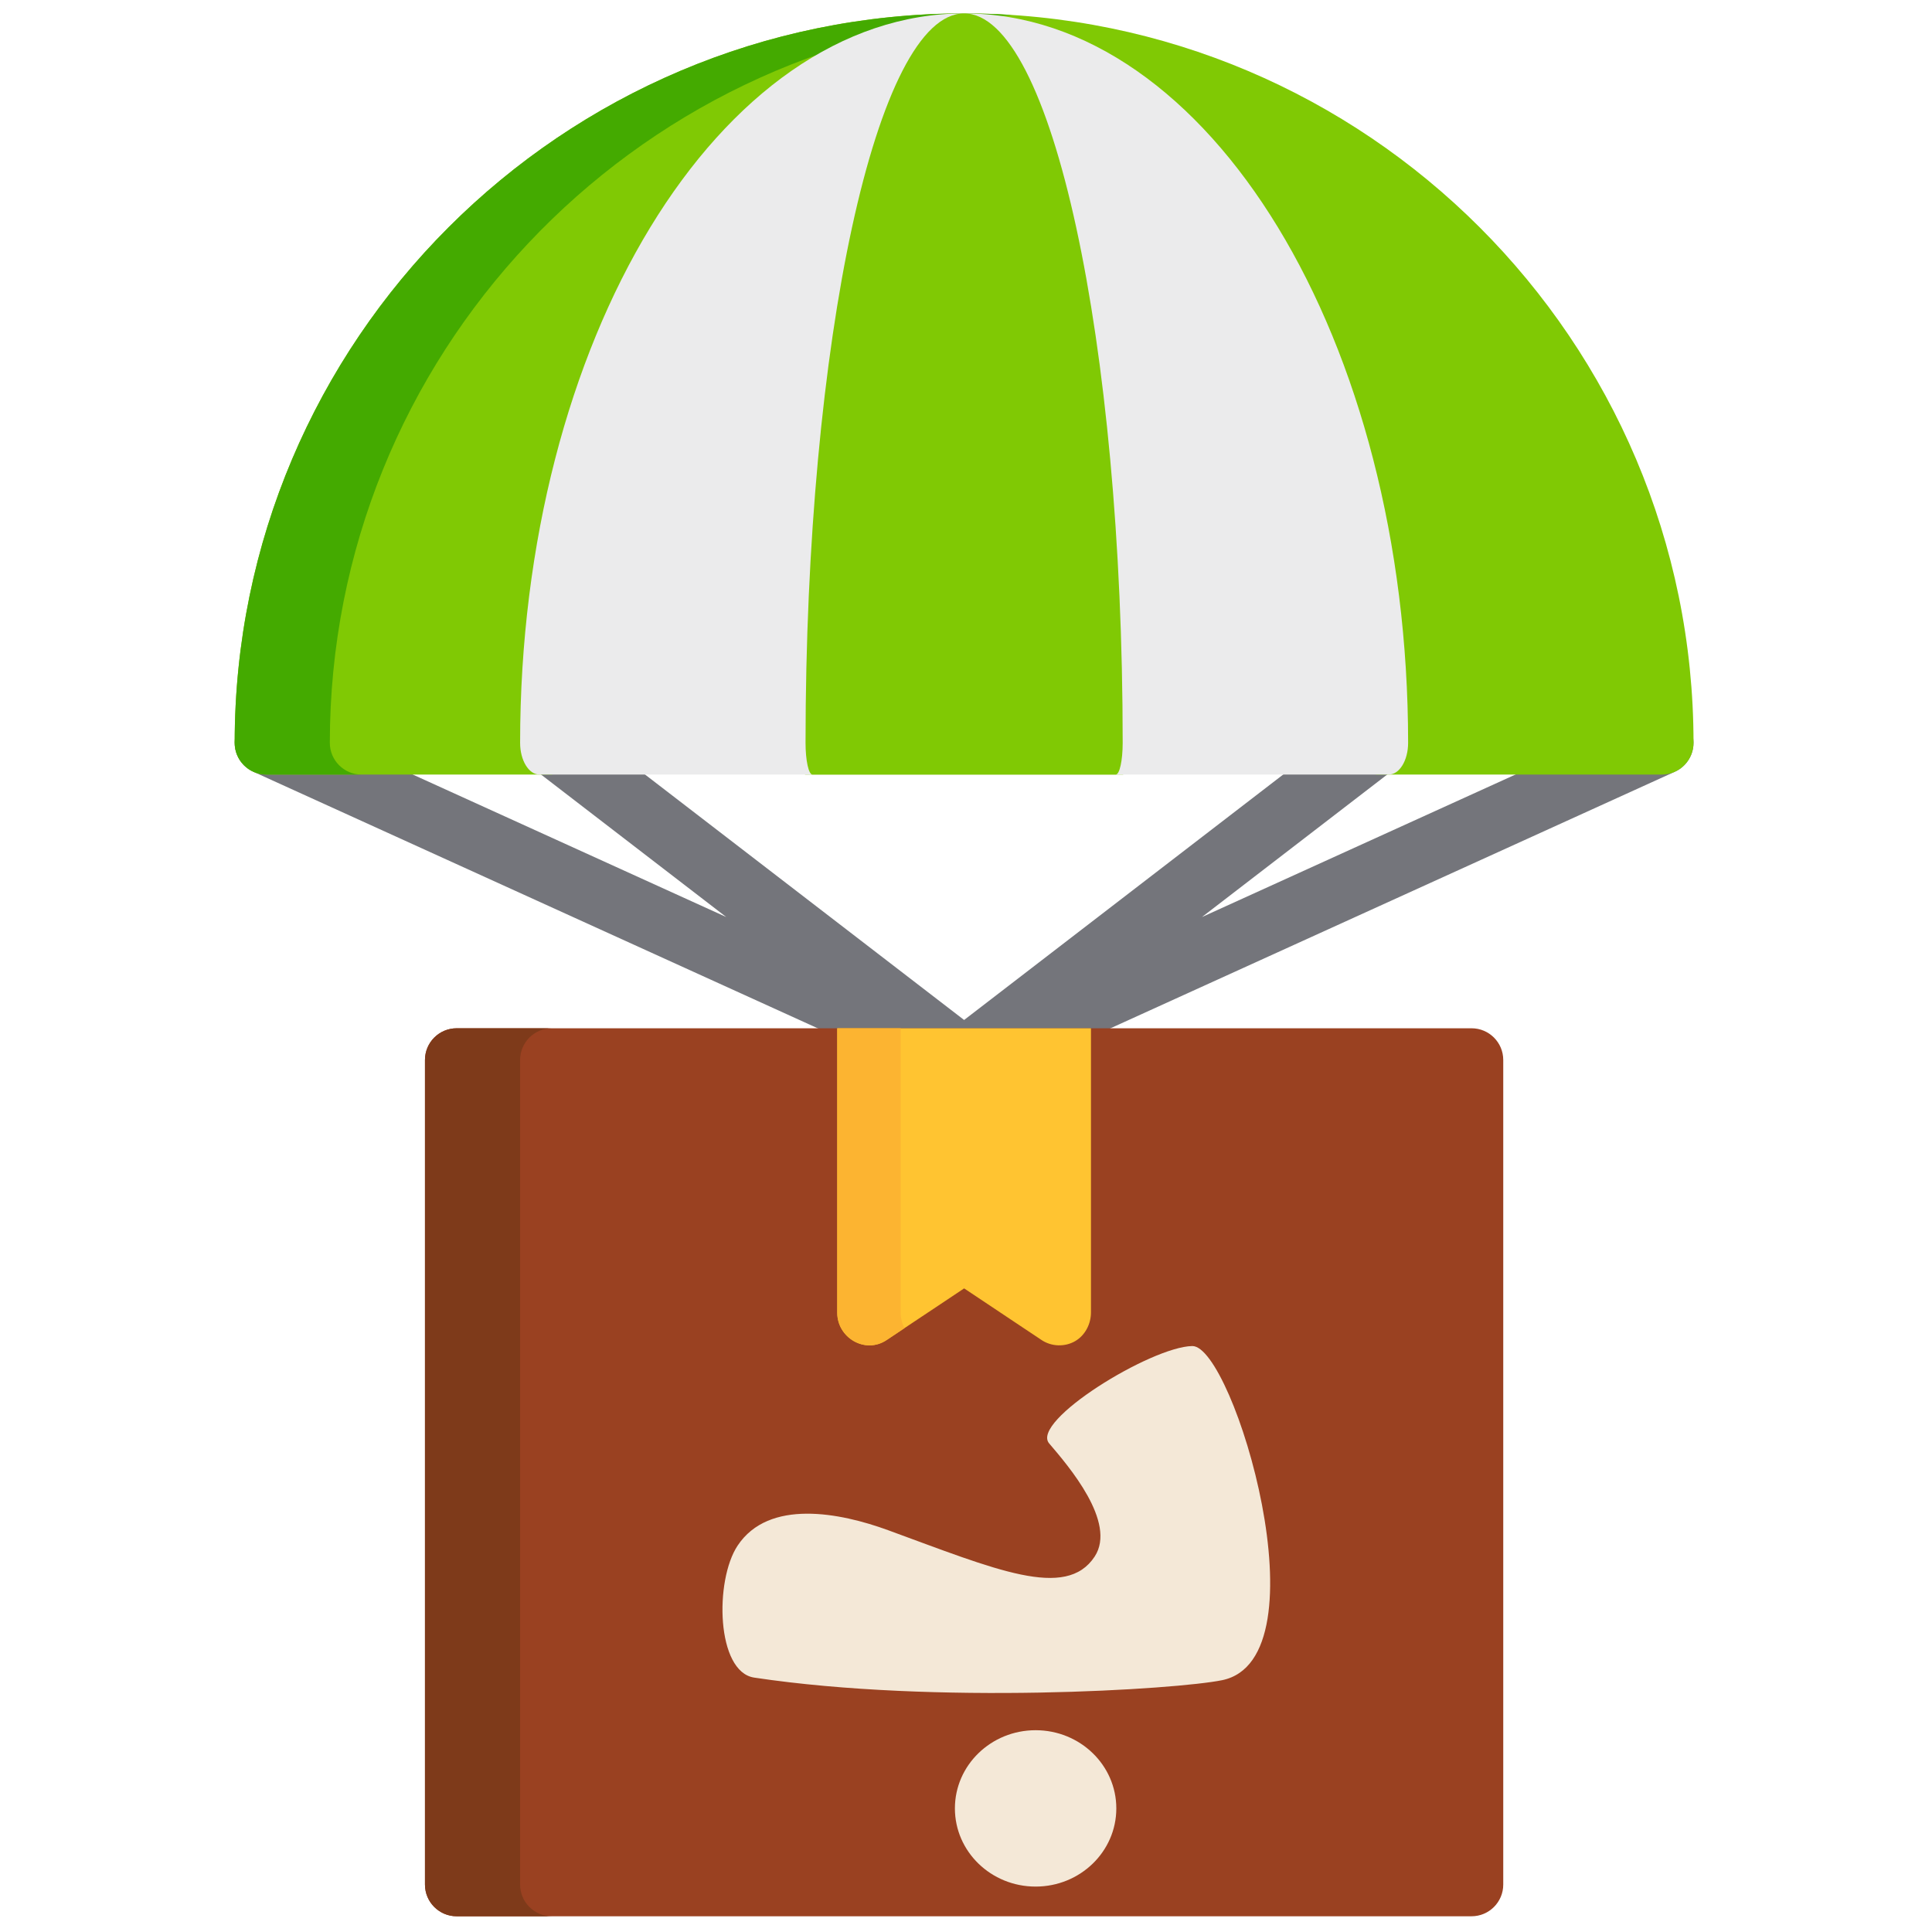
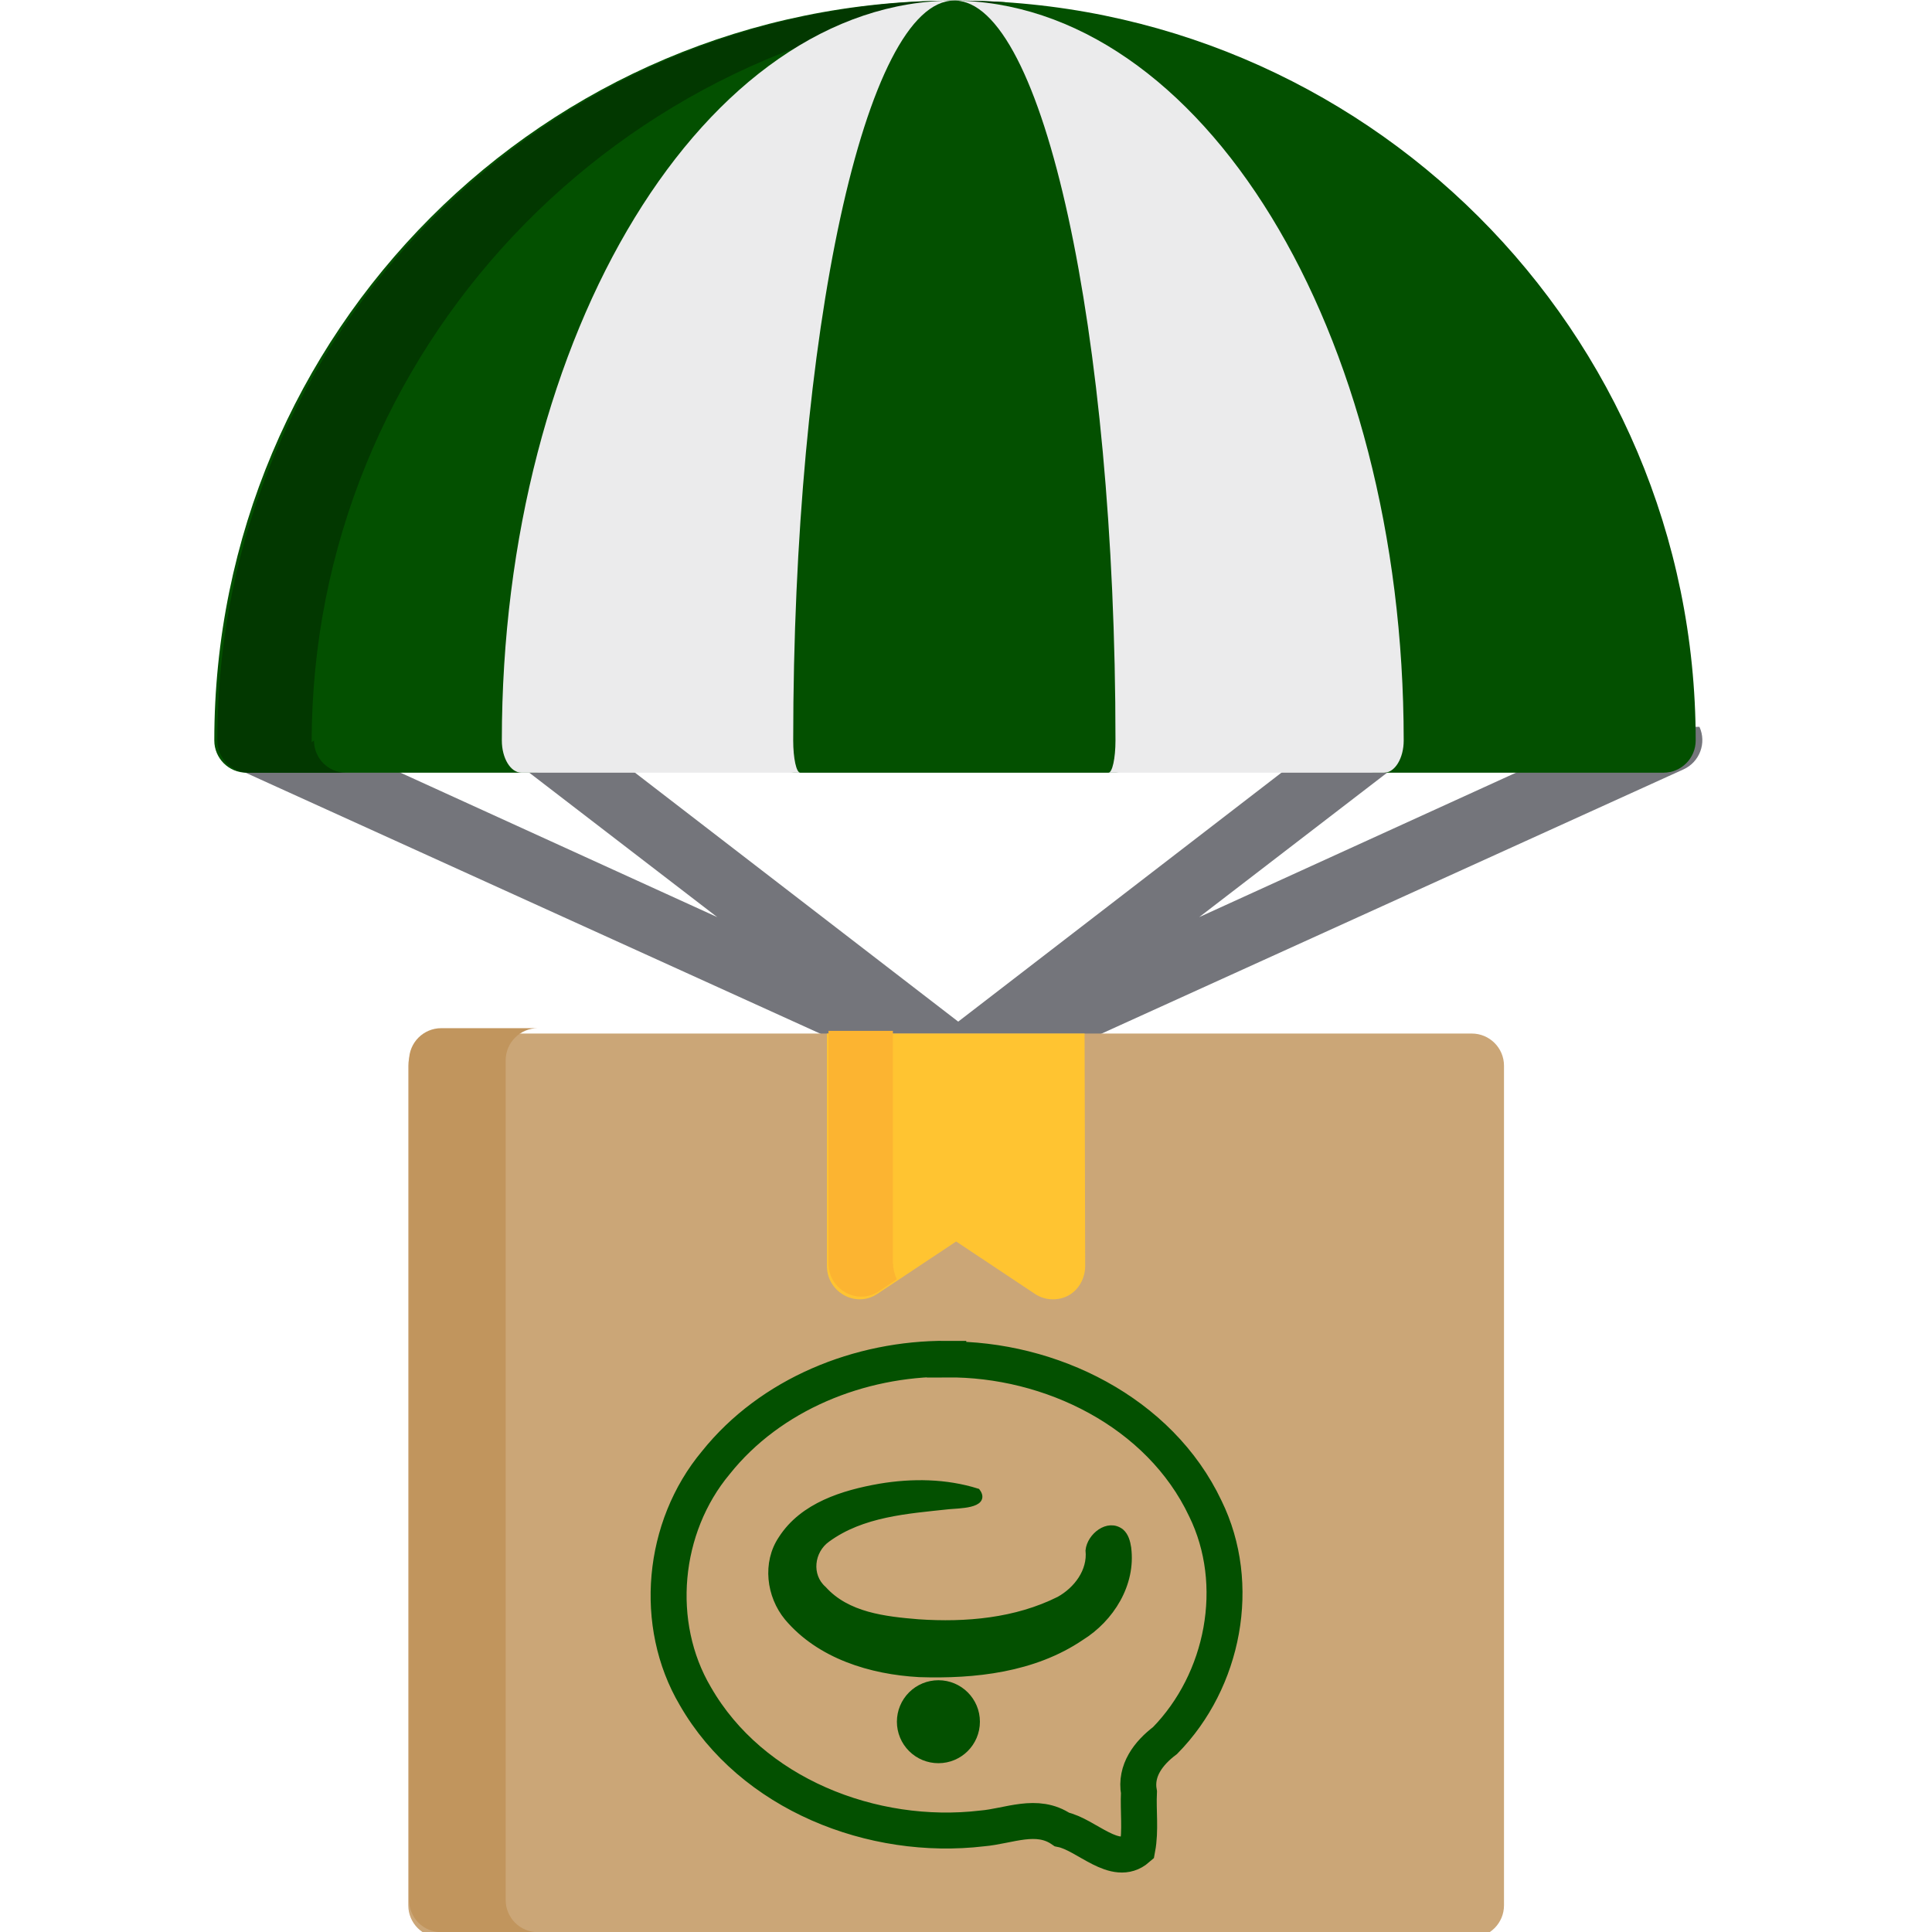
- <svg xmlns="http://www.w3.org/2000/svg" width="512" height="512" version="1.1" id="svg4495">
-   <defs id="defs4499" />
-   <g id="g4453">
-     <rect fill="none" id="canvas_background" height="514" width="514" y="-1" x="-1" />
-     <g display="none" overflow="visible" y="0" x="0" height="100%" width="100%" id="canvasGrid">
-       <rect fill="url(#gridpattern)" stroke-width="0" y="0" x="0" height="100%" width="100%" id="rect4450" />
-     </g>
-   </g>
-   <g id="g4493">
-     <g stroke="null" id="svg_275">
-       <path stroke="null" id="svg_242" fill="#74757B" d="m448.053,193.383c-1.922,-4.225 -6.902,-6.095 -11.129,-4.173l-118.392,53.815l51.352,-39.502c3.679,-2.831 4.367,-8.106 1.537,-11.785s-8.106,-4.368 -11.785,-1.537l-104.137,80.104l-104.136,-80.104c-3.678,-2.832 -8.956,-2.142 -11.785,1.537c-2.831,3.679 -2.142,8.955 1.537,11.785l51.352,39.502l-118.392,-53.815c-4.225,-1.921 -9.209,-0.052 -11.129,4.173c-1.922,4.225 -0.052,9.208 4.173,11.129l184.901,84.046c0.238,0.108 0.483,0.2 0.727,0.285c0.033,0.012 0.065,0.028 0.098,0.038c0.38,0.126 0.769,0.217 1.16,0.287c0.098,0.018 0.196,0.033 0.295,0.047c0.397,0.057 0.797,0.097 1.197,0.097s0.8,-0.038 1.197,-0.097c0.098,-0.015 0.198,-0.03 0.295,-0.047c0.391,-0.07 0.779,-0.161 1.16,-0.287c0.033,-0.011 0.065,-0.028 0.098,-0.038c0.245,-0.085 0.489,-0.176 0.727,-0.285l184.901,-84.046c4.226,-1.92 6.094,-6.902 4.174,-11.129z" />
-       <path style="fill:#80c904;fill-opacity:1" stroke="null" id="svg_243" fill="#74DBC9" d="m255.5,3.556c-106.589,0 -193.306,86.717 -193.306,193.306c0,4.642 3.763,8.404 8.404,8.404l75.641,0l33.618,-8.404l33.618,8.404l84.046,0l33.618,-8.404l33.618,8.404l75.641,0c4.642,0 8.404,-3.763 8.404,-8.404c0.002,-106.589 -86.714,-193.306 -193.303,-193.306z" />
-       <path style="fill:#44aa00" stroke="null" id="svg_244" fill="#6AC8B7" d="m87.408,196.862c0,-102.353 79.964,-186.366 180.699,-192.884c-4.17,-0.27 -8.37,-0.423 -12.607,-0.423c-106.589,0 -193.306,86.717 -193.306,193.306c0,4.642 3.763,8.404 8.404,8.404l25.214,0c-4.641,0 -8.404,-3.763 -8.404,-8.404z" />
-       <path stroke="null" id="svg_245" fill="#EBEBEC" d="m255.5,3.556c-64.88,0 -117.665,86.717 -117.665,193.306c0,4.642 2.29,8.404 5.117,8.404l225.096,0c2.825,0 5.117,-3.763 5.117,-8.404c-0.001,-106.589 -52.785,-193.306 -117.665,-193.306z" />
-       <path style="fill:#80c904;fill-opacity:1" stroke="null" id="svg_246" fill="#74DBC9" d="m255.5,3.556c-23.171,0 -42.023,86.717 -42.023,193.306c0,4.642 0.818,8.404 1.827,8.404l80.392,0c1.01,0 1.827,-3.763 1.827,-8.404c0,-106.589 -18.851,-193.306 -42.022,-193.306z" />
-       <path stroke="null" id="svg_247" fill="#FDDD85" d="m389.973,272.503l-268.948,0c-4.642,0 -8.404,3.763 -8.404,8.404l0,218.52c0,4.642 3.763,8.404 8.404,8.404l268.948,0c4.642,0 8.404,-3.763 8.404,-8.404l0,-218.52c0,-4.642 -3.762,-8.404 -8.404,-8.404z" style="fill:#9a4121;fill-opacity:1" />
-       <path stroke="null" id="svg_248" fill="#FDD042" d="m137.835,499.428l0,-218.52c0,-4.642 3.763,-8.404 8.404,-8.404l-25.214,0c-4.642,0 -8.404,3.763 -8.404,8.404l0,218.52c0,4.642 3.763,8.404 8.404,8.404l25.214,0c-4.641,0 -8.404,-3.763 -8.404,-8.404z" style="fill:#7e3a1a;fill-opacity:1" />
-       <path stroke="null" id="svg_249" fill="#F2C127" d="m289.118,272.503l-67.237,0l0,75.392c0,6.618 7.39,11.029 13.067,7.242l20.552,-13.701l20.552,13.701c2.615,1.744 6.141,1.859 8.861,0.286c2.672,-1.544 4.205,-4.573 4.205,-7.621l0,-75.299z" style="fill:#ffc431;fill-opacity:1" />
-       <path stroke="null" id="svg_250" fill="#E1A527" d="m238.69,347.895l0,-75.392l-16.81,0l0,75.392c0,6.618 7.39,11.029 13.067,7.242l4.733,-3.155c-0.634,-1.246 -0.99,-2.643 -0.99,-4.087z" style="fill:#fcb431;fill-opacity:1" />
-       <g stroke="null" transform="matrix(0.9849146,0,0,0.9849146,-168.4424,-136.5942) " id="svg_260" />
-       <g stroke="null" transform="matrix(0.9849146,0,0,0.9849146,-168.4424,-136.5942) " id="svg_261" />
-       <g stroke="null" transform="matrix(0.9849146,0,0,0.9849146,-168.4424,-136.5942) " id="svg_262" />
-       <g stroke="null" transform="matrix(0.9849146,0,0,0.9849146,-168.4424,-136.5942) " id="svg_263" />
-       <g stroke="null" transform="matrix(0.9849146,0,0,0.9849146,-168.4424,-136.5942) " id="svg_264" />
-       <g stroke="null" transform="matrix(0.9849146,0,0,0.9849146,-168.4424,-136.5942) " id="svg_265" />
-       <g stroke="null" transform="matrix(0.9849146,0,0,0.9849146,-168.4424,-136.5942) " id="svg_266" />
-       <g stroke="null" transform="matrix(0.9849146,0,0,0.9849146,-168.4424,-136.5942) " id="svg_267" />
-       <g stroke="null" transform="matrix(0.9849146,0,0,0.9849146,-168.4424,-136.5942) " id="svg_268" />
-       <g stroke="null" transform="matrix(0.9849146,0,0,0.9849146,-168.4424,-136.5942) " id="svg_269" />
-       <g stroke="null" transform="matrix(0.9849146,0,0,0.9849146,-168.4424,-136.5942) " id="svg_270" />
-       <g stroke="null" transform="matrix(0.9849146,0,0,0.9849146,-168.4424,-136.5942) " id="svg_271" />
-       <g stroke="null" transform="matrix(0.9849146,0,0,0.9849146,-168.4424,-136.5942) " id="svg_272" />
-       <g stroke="null" transform="matrix(0.9849146,0,0,0.9849146,-168.4424,-136.5942) " id="svg_273" />
-       <g stroke="null" transform="matrix(0.9849146,0,0,0.9849146,-168.4424,-136.5942) " id="svg_274" />
-       <path style="clip-rule:evenodd;fill:#f4e8d7;fill-opacity:1;fill-rule:evenodd;stroke:none;stroke-width:0.528px;stroke-linecap:butt;stroke-linejoin:miter;stroke-opacity:1;image-rendering:optimizeQuality;shape-rendering:geometricPrecision;text-rendering:geometricPrecision" d="m 278.043,382.529 c -5.057,-5.922 27.02,-25.637 37.917,-25.813 10.896,-0.176 35.729,82.836 7.918,88.55 -11.926,2.45 -75.889,6.552 -124.004,-0.682 -10.056,-1.512 -10.544,-25.737 -4.39,-34.992 8.264,-12.428 27.11,-8.74 39.853,-4.081 28.463,10.405 47.151,18.607 54.764,6.989 5.938,-9.062 -7.001,-24.05 -12.057,-29.972 z" id="path973-0" />
-       <ellipse style="clip-rule:evenodd;fill:#f4e8d7;fill-opacity:1;fill-rule:evenodd;stroke:none;stroke-width:76.603;stroke-linecap:round;stroke-linejoin:round;image-rendering:optimizeQuality;shape-rendering:geometricPrecision;text-rendering:geometricPrecision" id="path1798-3" cx="274.447" cy="479.244" rx="21.388" ry="20.72" />
+ <svg xmlns="http://www.w3.org/2000/svg" width="128" height="128" version="1.1">
+   <g transform="matrix(.254 0 0 .254 -1.55 -.867)">
+     <g stroke="null">
+       <g stroke="null">
+         <path d="m448 193c-1.92-4.23-6.9-6.09-11.1-4.17l-118 53.8 51.4-39.5c3.68-2.83 4.37-8.11 1.54-11.8-2.83-3.68-8.11-4.37-11.8-1.54l-104 80.1-104-80.1c-3.68-2.83-8.96-2.14-11.8 1.54-2.83 3.68-2.14 8.95 1.54 11.8l51.4 39.5-118-53.8c-4.23-1.92-9.21-0.052-11.1 4.17-1.92 4.23-0.052 9.21 4.17 11.1l185 84c0.238 0.108 0.483 0.2 0.727 0.285 0.034 0.012 0.065 0.028 0.099 0.038 0.38 0.126 0.769 0.217 1.16 0.287 0.099 0.018 0.196 0.033 0.295 0.047 0.397 0.057 0.797 0.097 1.2 0.097 0.4 0 0.8-0.038 1.2-0.097 0.099-0.015 0.198-0.029 0.295-0.047 0.391-0.07 0.779-0.161 1.16-0.287 0.034-0.011 0.065-0.028 0.099-0.038 0.245-0.085 0.489-0.176 0.727-0.285l185-84c4.23-1.92 6.09-6.9 4.17-11.1z" fill="#74757b" />
+         <path d="m255 3.56c-107 0-193 86.7-193 193 0 4.64 3.76 8.4 8.4 8.4h75.6l33.6-8.4 33.6 8.4h84l33.6-8.4 33.6 8.4h75.6c4.64 0 8.4-3.76 8.4-8.4 0.002-107-86.7-193-193-193z" fill="#74DBC9" style="fill:#035000" />
+         <path d="m87.4 197c0-102 80-186 181-193-4.17-0.27-8.37-0.423-12.6-0.423-107 0-193 86.7-193 193 0 4.64 3.76 8.4 8.4 8.4h25.2c-4.64 0-8.4-3.76-8.4-8.4z" fill="#6AC8B7" style="fill:#023800" />
+         <path d="m255 3.56c-64.9 0-118 86.7-118 193 0 4.64 2.29 8.4 5.12 8.4h225c2.82 0 5.12-3.76 5.12-8.4-9.9e-4 -107-52.8-193-118-193z" fill="#ebebec" />
+         <path d="m255 3.56c-23.2 0-42 86.7-42 193 0 4.64 0.818 8.4 1.83 8.4h80.4c1.01 0 1.83-3.76 1.83-8.4 0-107-18.9-193-42-193z" fill="#74DBC9" style="fill:#035000" />
+         <path d="m390 273h-269c-4.64 0-8.4 3.76-8.4 8.4v219c0 4.64 3.76 8.4 8.4 8.4h269c4.64 0 8.4-3.76 8.4-8.4v-219c0-4.64-3.76-8.4-8.4-8.4z" fill="#FDDD85" style="fill:#cba677" />
+         <path d="m138 499v-219c0-4.64 3.76-8.4 8.4-8.4h-25.2c-4.64 0-8.4 3.76-8.4 8.4v219c0 4.64 3.76 8.4 8.4 8.4h25.2c-4.64 0-8.4-3.76-8.4-8.4z" fill="#FDD042" style="fill:#c1955d" />
+         <path d="m289 273h-67.2v60.7c0 6.62 7.39 11 13.1 7.24l20.6-13.7 20.6 13.7c2.61 1.74 6.14 1.86 8.86 0.286 2.67-1.54 4.2-4.57 4.2-7.62z" fill="#F2C127" style="fill:#ffc431" />
+         <path d="m239 333v-60.7h-16.8v60.7c0 6.62 7.39 11 13.1 7.24l4.73-3.15c-0.634-1.25-0.99-2.86-0.99-4.09z" fill="#E1A527" style="fill:#fcb431" />
+       </g>
+       <path d="m253 358c27.1-0.23 55.6 13.7 67.5 38.9 9.71 19.8 4.8 44.9-10.5 60.5-4.35 3.29-7.82 7.84-6.82 13.5-0.231 4.89 0.486 9.92-0.405 14.7-5.8 5.04-13.3-3.69-19.7-5-6.52-4.47-13.8-0.848-20.8-0.263-28.5 3.37-60.1-8.9-74.8-34.5-11.1-18.8-8.69-44.1 5.34-60.9 14.3-17.9 37.5-27.2 60.2-27.1z" style="fill:none;stroke-width:9.38;stroke:#035000" />
+       <g transform="matrix(1.15 0 0 1.15 -90.2 326)">
+         <g transform="matrix(2.6 0 0 2.6 9047 -3e3)" style="fill:#035000;shape-inside:url(#rect3271);stroke-width:.426;stroke:#035000;white-space:pre" aria-label="ب">
+           <path d="m-3349 1181c0.407 3.15-1.49 6.18-4.11 7.8-4.11 2.78-9.26 3.35-14.1 3.19-4.23-0.23-8.7-1.6-11.5-4.92-1.57-1.9-1.93-4.78-0.523-6.87 1.86-2.9 5.39-3.98 8.6-4.54 2.81-0.47 5.74-0.435 8.47 0.422 0.883 1.2-1.7 1.18-2.48 1.26-3.63 0.393-7.54 0.646-10.6 2.88-1.43 1.02-1.69 3.18-0.332 4.37 2.07 2.3 5.36 2.66 8.27 2.9 4.17 0.286 8.53-0.1 12.3-1.99 1.52-0.849 2.76-2.47 2.57-4.29 0.123-1.23 1.68-2.51 2.82-1.62 0.402 0.348 0.536 0.892 0.615 1.39z" style="fill:#035000;stroke-width:.55;stroke:#035000" />
+         </g>
+         <path d="m306 110a9.41 9.41 0 0 1-9.41 9.41 9.41 9.41 0 0 1-9.42-9.41 9.41 9.41 0 0 1 9.42-9.41 9.41 9.41 0 0 1 9.41 9.41z" style="fill:#035000;paint-order:markers fill stroke;stroke:none" />
+       </g>
    </g>
  </g>
</svg>
